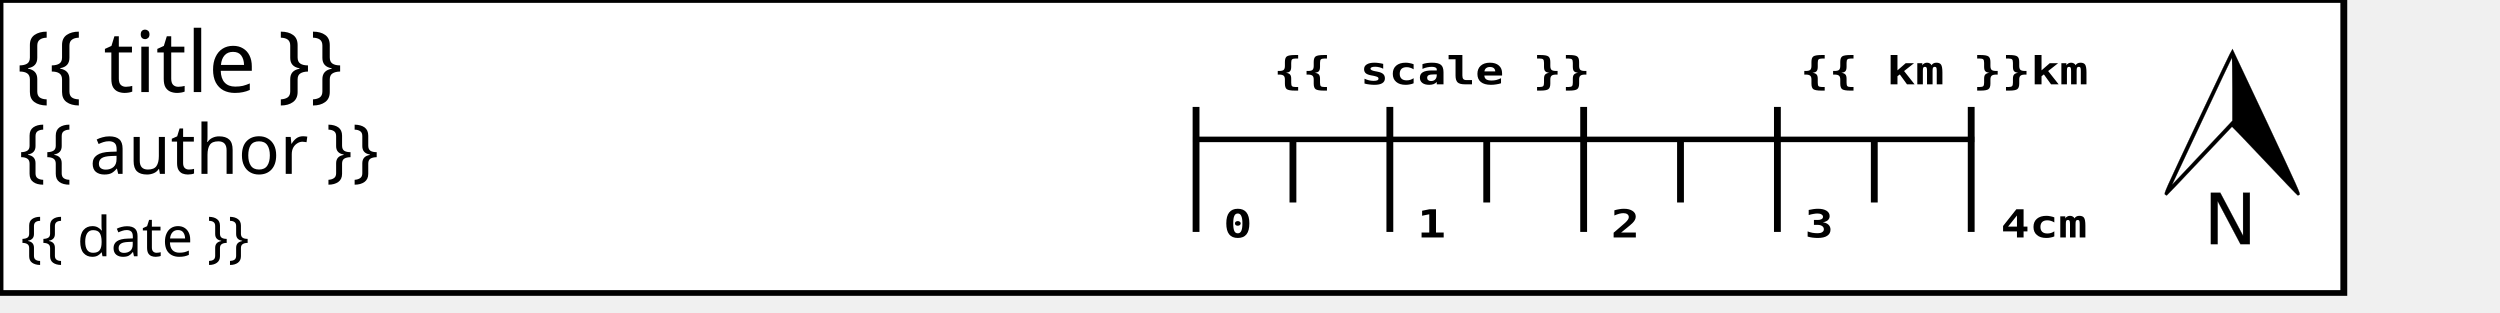
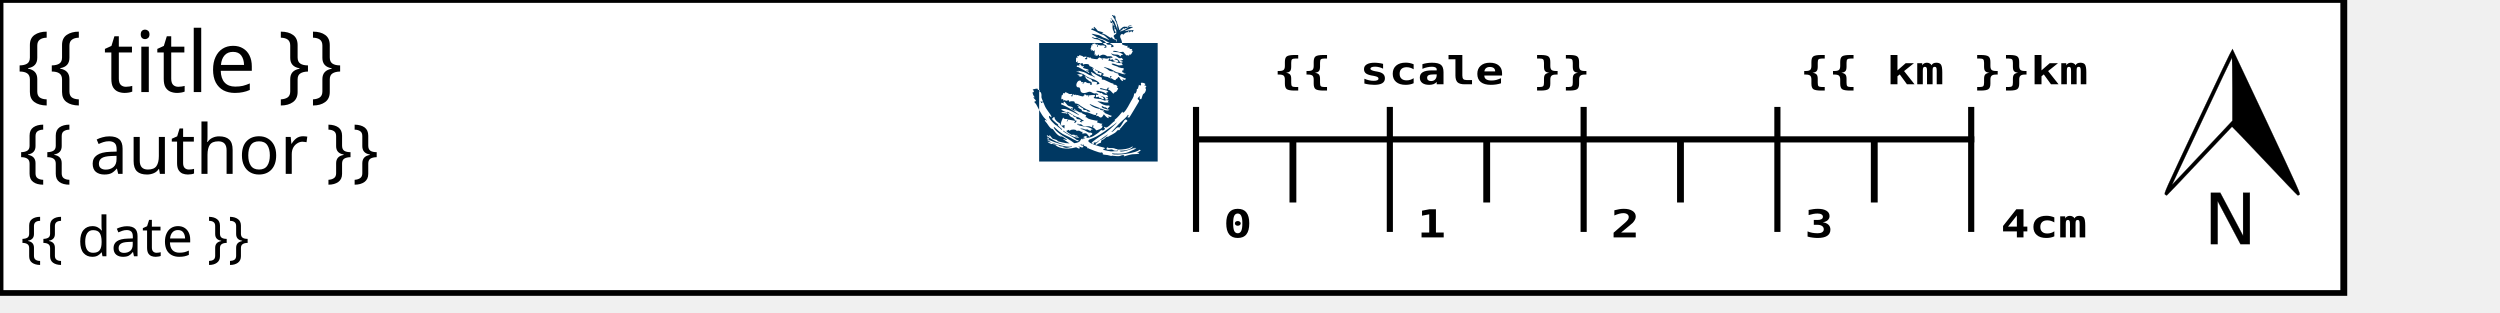
<svg xmlns="http://www.w3.org/2000/svg" height="1.5cm" width="12cm" version="1.1" y="0" x="0">
-   <g transform="matrix(1.2402 0 0 1 -.063273 17.717)">
-     <g style="mix-blend-mode:normal" stroke-width="1" mix-blend-mode="normal" transform="matrix(1.0042 0 0 1.0345 .50188 12.67)" text-anchor="none" stroke="#000" stroke-miterlimit="10" font-size="none" font-weight="none" fill="#fff">
-       <rect height="51.378" width="341.42" stroke="#000" stroke-miterlimit="10" y="-29.373" x="-.449" stroke-width="1" fill="#fff" />
-     </g>
-     <line style="mix-blend-mode:normal" x1="175.01" font-size="12" y1="1.68" stroke="#000" stroke-miterlimit="10" x2="175.01" y2="24.357" />
-     <text style="mix-blend-mode:normal" font-family="monospace" font-size="7px" y="25.357" x="179.012" font-weight="bold" fill="#000000">0</text>
-     <line style="mix-blend-mode:normal" x1="203.36" font-size="12" y1="1.68" stroke="#000" stroke-miterlimit="10" x2="203.36" y2="24.357" />
-     <text style="mix-blend-mode:normal" font-family="monospace" font-size="7px" y="25.357" x="207.359" font-weight="bold" fill="#000000">1</text>
-     <line style="mix-blend-mode:normal" x1="231.71" font-size="12" y1="1.68" stroke="#000" stroke-miterlimit="10" x2="231.71" y2="24.357" />
-     <text style="mix-blend-mode:normal" font-family="monospace" font-size="7px" y="25.357" x="235.705" font-weight="bold" fill="#000000">2</text>
-     <line style="mix-blend-mode:normal" x1="260.05" font-size="12" y1="1.68" stroke="#000" stroke-miterlimit="10" x2="260.05" y2="24.357" />
-     <text style="mix-blend-mode:normal" font-family="monospace" font-size="7px" y="25.357" x="264.052" font-weight="bold" fill="#000000">3</text>
-     <line style="mix-blend-mode:normal" x1="288.4" font-size="12" y1="1.68" stroke="#000" stroke-miterlimit="10" x2="288.4" y2="24.357" />
-     <text style="mix-blend-mode:normal;text-anchor:end" font-family="monospace" font-size="7px" y="25.357" x="305.363" font-weight="bold" fill="#000000">4cm</text>
-     <line stroke-width="1" style="mix-blend-mode:normal" x1="288.85" font-size="12" y1="7.57" stroke="#000" stroke-miterlimit="10" x2="174.56" y2="7.57" />
-     <text style="mix-blend-mode:normal;text-anchor:end" font-family="monospace" font-size="7px" y="-2.421" x="305.525" font-weight="bold" fill="#000000">{{ km }}km</text>
-     <g style="mix-blend-mode:normal" mix-blend-mode="normal" transform="translate(175.01 7.6797)" stroke="#000" stroke-miterlimit="10" font-size="12">
-       <line x1="14.173" x2="14.173" y2="11.339" />
-       <line x1="42.52" x2="42.52" y2="11.339" />
-       <line x1="70.866" x2="70.866" y2="11.339" />
-       <line x1="99.213" x2="99.213" y2="11.339" />
-     </g>
-     <text style="word-spacing:0px;letter-spacing:0px" xml:space="preserve" transform="scale(.89796 1.1136)" font-size="35.918px" y="-80.55" x="105.161" font-family="sans-serif" line-height="125%" fill="#000000">
-       <tspan x="105.161" y="-80.55" />
-     </text>
-     <g transform="matrix(.06937 0 0 .086031 297.55 -17.011)" stroke="#000">
-       <g transform="matrix(.4431 0 0 .4431 253.34 54.222)" stroke="#000">
-         <path d="m373.75 91.496c-0.95-1.132-74.87 153.23-164.19 343.02-160.8 341.68-162.27 345.16-156.49 350.27 3.203 2.83 6.954 4.79 8.319 4.34 1.365-0.46 71.171-73.88 155.14-163.1 83.97-89.22 153.66-162.83 154.87-163.56 1.2-0.72 71.42 72.34 156.04 162.29s155.21 163.82 156.95 164.19 5.57-1.19 8.5-3.44c5.04-3.86-3.75-23.46-156.04-348-88.77-189.18-162.15-344.88-163.1-346.01zm-2.72 42.694c1.4-1.53 2.45 63.91 2.45 148.36v151.07l-142.3 151.34c-124.61 132.46-143.8 152.86-145.1 153.51 0.143-0.35 1.009-1.57 1.361-2.26 0.81-1.59 64.409-137.07 141.3-301.05 76.89-163.99 140.93-299.45 142.29-300.97zm-99.77 642v244.81h32.11v-204.82l108.55 204.82h44.6v-244.81h-32.11v204.8l-108.56-204.8h-44.59z" stroke="#000" />
+   <g font-size="none" stroke-width="1" mix-blend-mode="normal" transform="matrix(1.2454 0 0 1.0345 .55916 30.387)" text-anchor="none" stroke="#000" style="mix-blend-mode:normal" stroke-miterlimit="10" font-weight="none" fill="#fff">
+     <rect height="51.378" width="341.42" stroke="#000" stroke-miterlimit="10" y="-29.373" x="-.449" stroke-width="1" fill="#fff" />
+   </g>
+   <g transform="matrix(1.654 0 0 1.654 185.21 -1711.3)">
+     <rect height="13" width="13" y="1039.4" x="2" fill="#fff" />
+     <g fill="#003862" transform="matrix(.21667 0 0 .21667 -56.963 809.08)">
+       <g transform="matrix(1.448 0 0 -1.448 306.28 1063.2)">
+         <path d="m0 0c0.048-0.173 0.35-0.361 0.801-0.334 0.443 0.026 1.034-0.006 0.832-0.536-0.201-0.533 0.405-0.376 0.844-0.067 0.204 0.145-0.482 0.664-1.396 1.211h-1.271c0.108-0.13 0.176-0.231 0.19-0.274" fill="#003862" />
+       </g>
+       <g transform="matrix(1.448 0 0 -1.448 292.57 1079.2)">
+         <path d="m0 0c-0.287 0.333-0.899 0.097-0.749 0.313 0.151 0.218 1.721 0 1.721 0 0.134-0.177 0.211-0.52-0.405-0.7-0.618-0.182-1.051 0.317-0.948 0.387 0.107 0.068 0.671-0.336 0.381 0m12.611-5.832c-0.494-0.146-0.026 0.371-0.5-0.334-0.472-0.703-0.606 0.711-2.105 1.226 0 0-0.234 0.108 0.177 0.371 0.411 0.266 0.292 0.24-0.196 0.257-0.485 0.017 0.104-0.824-1.007-0.57-1.101 0.255-1.925 0.726-1.76 0.26 0.163-0.466 0.127-0.062 1.349-0.453 1.219-0.388 0.85-0.031 1.285-0.489 0.432-0.455 0.272-0.165-0.289-0.377-0.565-0.214 0.186-0.447-0.112-0.522-0.296-0.073-0.442 0.765-3.191 1.076 0 0-1.058-0.01 0.186-0.429 1.246-0.418 0.691-0.438 0.965-0.429 0.281 0.011 0.3 0.239 0.48-0.005 0.181-0.245 0.225-0.44 1.129-0.57 0.905-0.132 0.562 0.156 0.732-0.031 0.173-0.186-0.372-0.079-0.003-0.293 0.367-0.212 0.298 0.128 0.169-0.292-0.135-0.419-0.536-0.17-0.713-0.296 0 0-0.106-0.15 0.382-0.145 0.485 0.011 0.395 0.06 0.311-0.164-0.086-0.223-0.122-0.18 0.106-0.143 0.227 0.041-0.283-0.372-0.784-0.312-0.494 0.062 0.256 0.573-0.952 1.077-1.212 0.503-0.92 0.292-0.871 0.198s0.973-0.309 0.928-0.628c-0.05-0.32 0.177-0.074 0.255-0.306 0.075-0.233-0.277-0.147-0.535-0.147-0.261 0.004-0.218-0.016-0.41 0.297-0.189 0.314-0.457-0.09-0.796 0.243-0.337 0.336 0.126 0.436-0.464 0.261-0.593-0.174-0.724-0.268-0.616 0.472 0.109 0.74-0.012 0.181 0.358 0.213 0.367 0.034 0.803 0.059 0.127 0.415-0.677 0.356-0.8-0.169-1.494 0.211-0.69 0.377-1.211 0.631-1.762 0.36s-2.528-0.896-2.705 0.679c-0.177 1.574-0.826 0.554-1.268 1.258-0.443 0.706 0.338 2.205 1.13 2.076 0.795-0.131 0.039-0.674 0.924-0.536 0.887 0.136-0.021 0.001 0.054-0.544 0.079-0.544 0.098 0.253 0.696 0.554 0.598 0.303 0.239-0.529 2.012-0.383 0 0-0.434-0.598 0.152-0.573 0.595 0.02 0.257 0.294 0.229 0.762-0.023 0.469-0.587 0.234-1.033 0.732-0.443 0.496-0.844 0.397-1.129 1.198 0 0-0.104 0.089-0.235 0.244-0.13 0.154 0.194 0.024 0.396-0.034 0.202-0.057 0.575-0.583 0.988-0.618 0.413-0.036 1.382-0.715 1.234-0.944-0.144-0.228-0.086-0.163 0.21-0.167 0.298-0.005 1.535-0.188 1.546-0.411 0.015-0.223-0.449-0.722-0.106-0.647 0.345 0.076 1.072 0.145 0.84 0.505-0.228 0.361-1.289 1.109-2.217 1.361-0.925 0.259-2.32 0.888-2.874 1.404-0.55 0.515-1.119 0.482-1.776 0.845-0.656 0.363-1.939 0.551-0.755 0.453 1.187-0.098 0.507 0.048 0.267 0.162-0.237 0.116 0.81-0.053 1.848-0.37 1.038-0.319 1.715-1.049 2.363-1.172 0.652-0.12 1.24-0.599 1.535-0.693 0.3-0.095 0.114 0.089-0.173 0.297s-0.667 0.379-0.757 0.638c-0.095 0.26-0.373 0.252-0.444 0.285-0.066 0.033-0.021 0.021 0.022 0.054 0 0 0.084 0.155 0.482-0.017 0.404-0.172-0.389 0.266-0.467 0.546-0.078 0.281 0.454-0.065 0.839-0.33 0.386-0.265 2.519-1.493 2.812-1.511 0.296-0.018 0.258-0.403 0.125-0.498-0.132-0.095 0.167-0.355 0.59-0.287 0.427 0.064 2.588-1.26 3.237-1.317 0.649-0.063-0.068-0.488 0.673-0.45 0.736 0.035 1.234-0.711 0.937-0.919-0.293-0.212-0.06-0.239 0.228-0.188 0.292 0.052-0.313-1.301-0.809-1.446m-1.447-8.442c-0.064-0.505-0.695-0.156-0.991-0.105-0.297 0.051-0.403 0.116-0.082-0.083 0.322-0.2-0.064-0.526-0.064-0.526-1.071 0.583-1.485 1.576-1.589 1.303-0.102-0.273-0.72-1.598-1.565-0.804-0.853 0.796-0.859-0.195-0.993 0.367-0.132 0.564 0.284 0.473 0.385 0.601 0.106 0.13-0.059 0.297-0.293 0.305-0.228 0.008-0.13-0.578-0.322-0.643-0.197-0.069-0.986 0.147-2.183 0.676-1.2 0.533-1.077 0.109-1.73 0.43-0.658 0.319-0.666 0.081-0.822 0.298-0.154 0.213-0.025 0.493-0.524 0.673-0.499 0.184-1.359 0.876-0.821 0.679 0.538-0.188 0.323 0.083-0.044 0.332-0.37 0.25-0.659 0.357-0.217 0.317 0.44-0.038 0.615-0.188 1.212-0.689 0.594-0.499 0.698-0.164 0.772-0.572 0.075-0.411 0.115-0.37 0.59-0.376 0.468-0.009 0.648-0.087 0.828-0.367 0.182-0.281 0.49-0.171 0.49-0.171 1.16-0.317 0.209 0.358 0.209 0.358-1.175 0.334-3.089 1.662-3.089 1.662-1.029 1.072-2.095 0.548-1.992 1.085 0.102 0.539-0.985 0.559-1.578 0.409-0.592-0.152-0.33-0.228-0.425 0.227-0.098 0.45-0.6-0.012-1.053-0.022-0.453-0.008 0.218 0.18-0.409 0.236-0.628 0.057-0.733-0.392-0.575 0.149 0.163 0.539-0.223 0.248-0.223 0.248-0.517-0.38-0.502 0.24-0.29 1.187 0.218 0.946 0.395-0.293 0.421 0.17 0.023 0.464-0.037 0.868 0.348 0.69 0.384-0.177 0.303 0.071 0.427 0.281 0.121 0.212 1.105-0.355 1.357-0.51 0.253-0.153 0.828-0.022 0.828-0.022 0.594-0.158-0.031-0.626-0.031-0.626-0.397-0.006-0.037-0.157-0.037-0.157 0.276-0.152 0.491 0.011 0.491 0.011-0.025 0.271-0.098 0.835 0.389 0.56 0.489-0.275 0.588-0.147 0.588-0.147 0.281 0.491 0.303-0.263 0.408-0.114 0.104 0.147 0.301 0.086 0.301 0.086 2.22-0.718 2.08-0.463 2.08-0.463-0.062 0.214 0.014 0.21 0.278 0.274 0.266 0.069-0.191 0.364 0.147 0.411 0.339 0.048 0.447-0.243 0.683-0.352 0.242-0.107 0.236 0.122 0.483 0.043 0.246-0.079-0.032-0.519 0.102-0.638 0.132-0.12 0.139 0.681 0.144 0.617 0.007-0.061 0.234-0.011 0.234-0.011 1.081 0.196 1.94 0.092 1.94 0.092s0.238-0.344-0.261-0.733c-0.504-0.389 0.518-0.471 1.334-0.57 0.82-0.1 0.576 0.122 1.763-0.402 1.189-0.52 0.504 0.028 1.642-0.073 1.134-0.098-0.224-0.283 0.013-0.281 0.236 0.003 0.045-0.313 0.31-0.36 0.268-0.054-0.623-0.458-2.358 0.09l-1.035 0.119c-1.029 0.116-0.112-0.177 0.414-0.514 0.519-0.335 1.698-1.018 2.751-0.935 1.055 0.081 0.47-0.571 0.133-0.797-0.343-0.222 0.046-0.704-0.397-0.215-0.443 0.492-0.32 0.085-0.535 0.346-0.217 0.26-0.136 0-0.298 0.023-0.078 0.01-0.117-0.026-0.133-0.052-0.01-0.022-0.013-0.019 0 0 0.003 0.007 0.004 0.007 0.008 0.021 0.027 0.121-0.077 0.193-0.077 0.193-0.822 0.093-0.564 0.617-0.865 0.146-0.298-0.471 1.874-1.056 2.303-1.066 0.428-0.011 0.36-0.114 0.36-0.114-0.799-0.67-2.869 0.495-3.684 0.768-0.814 0.276-2.393 0.897-2.782 1.142-0.389 0.246-0.408 0.003-0.408 0.003 1.578-1.346 2.774-1.342 3.015-1.494 0.243-0.147 0.937 0.227 0.68-0.103-0.261-0.33 0.188-0.338 0.188-0.338 0.91 0.208-0.14-0.159 0.418-0.13 0.557 0.03 0.82-0.047 0.664-0.169-0.158-0.125-0.417-0.323-0.131-0.336 0.285-0.016 0.513 0.09 0.315-0.186-0.2-0.281 1.046-0.567 1.709-0.943 0.66-0.376 0.808 0.086 0.751-0.419m-12.108 17.428c0.035 0.531 0.636 0.276 0.636 0.276 0.824-0.234 0.245 0.026 0.245 0.026-0.113 0.091-0.108 0.49 0.182 0.492 0.294 0.003 0.714-0.798 0.714-0.798 0.106-0.147 0.174 0.02 0.174 0.02 0.461 0.379 0.563-0.128 0.515-0.108-0.045 0.023-0.404-0.14-0.273-0.378 0.135-0.239 0.851-0.314 1.61-0.588 0.75-0.274 0.144-0.467-0.038-0.44-0.177 0.025-1.155 0.194-0.057-0.224 1.097-0.418 0.472-0.565 0.472-0.565-0.394 0.353-2.942 1.562-3.495 1.941-0.55 0.381-0.724-0.185-0.685 0.346m15.82 8.156c0.021-0.2 0.03-0.383 0.03-0.529 0.79-0.308 1.558-0.564 1.763-0.483 0.444 0.174 0.206-0.052 0.187-0.071-0.017-0.018-0.505-0.486 0.171-0.528 0.675-0.042 0.576-0.083 0.634-0.141 0.057-0.059-0.904-0.342 0.482-0.358 0 0 0.431 0.049 0.24-0.199-0.192-0.247-0.267-0.353 0.049-0.385 0.312-0.033 0.271-0.025 0.115-0.319-0.152-0.294-0.436-1.046-0.848-1.072 0 0-0.116-0.099-0.081 0.155 0.032 0.254-0.081 0.034-0.153-0.173-0.08-0.211-0.319-0.503-0.424-0.218-0.105 0.283-0.331 0.001-0.389-0.06-0.057-0.059-0.479 0.197-0.978 0.842-0.497 0.647-0.406 0.468-0.705 0.438-0.296-0.028-0.884-0.193-1.63 0.134-0.742 0.327-2.061 0.308-1.566 0.011 0.491-0.297 1.967-0.141 2.379-0.438 0.419-0.297 1.259-0.47 0.879-0.761-0.376-0.292-0.513 0.164-0.557-0.1-0.042-0.265 0.101-0.526-0.255-0.359-0.358 0.166-0.286 0.633-1.539 0.58-1.248-0.053-2.398 1.015-1.403 0.091 0.993-0.923 0.794-0.075 1.822-0.87 1.031-0.794 1.17-0.459 1.569-0.389 0.394 0.07-0.147-0.345 0.402-0.323 0.547 0.022-0.235-0.829-0.695-0.459-0.458 0.37 0.057-0.44 0.656-0.516 0.604-0.077-1.004-0.912-1.09 0.225 0 0-0.983 1.132-1.513 0.736-0.535-0.397 0.057 0.054 1.116-0.698 0 0 0.04-0.167-0.146-0.161-0.189 0.005 0.719-0.342-0.326-0.221s0.094-0.242 0.84-0.393c0.752-0.151 0.621 0.268 1.011-0.309 0.39-0.576 0.005-0.402-0.41-0.432s-0.403-0.313-1.886 0.284c-1.488 0.597-1.884 0.112-0.687-0.311 1.204-0.425 1.747-0.546 1.802-0.796 0 0 0.061 0.136 0.548-0.077 0.492-0.215 1.326 0.022 1.148-0.373-0.177-0.393 0.11-0.503-0.295-0.628 0 0-0.134-0.004-0.115 0.129 0.021 0.133-0.167-0.003-0.089-0.327 0.077-0.327 0.006-0.096-0.078-0.186-0.085-0.09 0.742-0.449 1.174-0.589 0.433-0.142-0.005-0.187-0.4 0-0.396 0.188-0.407-0.09 0.251-0.259 0.657-0.167-0.792-0.058-1.486 0.287-0.696 0.343-1.154 0.088-2.312 0.842-1.15 0.755-3.145 1.35-3.505 1.322-0.358-0.029 0.426-0.306 0.915-0.556 0.486-0.253 0.256-0.173 0.402-0.33 0.146-0.156 0.868-0.594 1.385-0.586 0.522 0.008 0.618 0.001 0.844-0.146 0.225-0.151-0.097-0.395 0.479-0.326 0.581 0.074-0.027-0.23 0.559-0.24 0.583-0.009 0.459 0.157 0.248-0.426 0 0-0.082-0.044 0.142 0 0.223 0.044 0.256 0.102 0.199-0.115-0.061-0.22 0.142-0.353 0.323-0.386 0.185-0.034-0.052 0.065 0.344-0.106 0.397-0.171 0.966-0.535 1.771-0.76 0 0 0.168-0.015-0.052-0.203-0.218-0.189-0.234-0.241-0.129-0.275 0.104-0.035-0.067-0.082-0.534 0.076l-0.469 0.158s-0.153-0.12 0.133-0.204c0.292-0.082-0.049-0.439-0.091-0.447-0.036-0.006-0.714 0.373-0.824 0.757-0.111 0.385-0.617 0.844-0.727 0.622-0.108-0.223-0.397-0.665-0.547-0.586-0.15 0.08-0.354-0.3-0.316-0.401 0.037-0.103-0.371-0.122-0.824 0.155-0.453 0.281-0.536 0.496-0.969 0.418-0.432-0.079 0.174 0.508 0.301 0.496 0.128-0.014 0.287 0.144-0.216 0.256-0.504 0.113-0.037-0.139-0.362-0.555-0.322-0.413 0.032 0.191-1.094 0.34-1.129 0.149-1.543 0.46-1.39 0.687 0.155 0.231 1.302 0.011-0.629 0.914-1.926 0.902-1.975 1.101-2.047 0.837-0.076-0.262 0.969-0.221 1.037-0.713 0.065-0.495-0.408-0.418 0.218-0.338 0.628 0.08 1.08-0.106 1.092-0.272 0.018-0.168-0.359-1.044-0.522-0.61-0.164 0.434-0.611 0.247-0.835 0.4-0.226 0.151-0.256 0.101-0.229 0.276 0.022 0.174-0.215-0.224-0.289-0.143-0.074 0.082-0.013 0.375-0.645 0.653 0 0 0.152 0.133-0.006 0.237-0.161 0.109 0.051-0.268-0.102-0.03-0.155 0.237-0.395 0.098-0.343 0.43 0.051 0.328-0.082 0.353-0.311 0.509-0.22 0.154 0.269 0.117 0.315 0.052 0.05-0.066 0.222-0.217 0.258-0.074 0.035 0.142-0.793 0.762-1.667 0.963 0 0 0.23 0.238-0.134 0.507s-1.49 0.204-1.675 0.085c-0.181-0.116-0.331-0.383-0.351 0.301 0 0-0.636 0.197-0.81-0.063-0.177-0.256-0.034 0.224-0.596 0.237-0.556 0.015-0.629-0.321-0.436 0.364 0.195 0.685-0.626-0.643-0.606 0.153 0.019 0.802-0.055 1.712 0.385 1.219 0 0 0.246-0.211 0.095 0.274-0.15 0.484 0.178 0.498 0.295 0.408 0.117-0.088 0.27-0.175 0.347 0.151 0.079 0.328 0.223 0.089 0.531 0.014 0.311-0.074 0.779-0.224 0.846-0.384 0.066-0.163 0.167-0.047 0.44-0.041 0.274 0.008 1.039 0.221 0.696-0.247-0.346-0.468-0.207-0.094-0.458-0.312-0.255-0.216 0.085-0.36 0.524-0.319 0.442 0.041 0.104 0.537 0.161 0.636 0.057 0.102 0.314 0.16 0.856-0.064 0.537-0.222 0.201-0.041 0.218 0.169 0.015 0.208 0.278-0.307 0.319-0.391 0.044-0.083 2.075-0.445 2.324-0.279 0.245 0.164-0.263 0.142 0.353 0.342 0 0 0.021 0.447 0.601 0.082 0.581-0.367 0.564-0.242 0.75-0.087 0.18 0.153-0.106-0.585-0.213-0.599-0.112-0.012 0.202-0.183 0.303 0.207 0.106 0.388 0.071 0.341 0.45 0.339 0.38-0.004 0.88-0.341 1.551 0.01 0.669 0.35 0.255-0.447 0.025-0.556-0.232-0.109-0.071-0.401 0.508-0.351 0.581 0.047 0.409-0.497 1.455-0.252 1.049 0.243 0.194 0.177 0.027 0.235-0.166 0.057-0.511 0.21-0.482 0.47 0.024 0.261-1.086-0.446-0.987 0.078 0.095 0.525 0.043 0.706 0.506 0.509 0.46-0.192 0.526 0.552-0.512 0.559-1.036 0.004-0.96-0.102-1.176 0.099-0.222 0.197-1.062 0.693-1.82 0.324-0.761-0.37-0.944-0.658-0.88-0.047 0.065 0.614-0.552-0.214-0.609-0.279-0.063-0.064 0.109 0.426-0.214 0.151-0.324-0.275-0.419-0.326-0.305 0.229 0.111 0.554-0.21-0.002-0.314-0.114-0.103-0.108-0.113-0.021-0.061 1.232 0.053 1.254-0.251-0.152-0.549 0.281-0.299 0.431-0.005 0.238-0.354 0.175-0.36-0.066-0.519-0.024-0.232 0.31 0.287 0.335-0.601-0.334-0.27 0.342 0.337 0.673 0.168 1.584 0.529 1.082 0.361-0.505-0.333 0.843 0.507 0.579 0.84-0.265-0.496 0.482 0.6 0.08 0 0 0.014-0.385 0.415-0.358 0.406 0.026 0.845 0.171 0.141-0.518 0 0-0.034-0.393 0.213-0.238 0.248 0.158 0.093 0.597 0.318 0.617 0.225 0.016 0.704-0.306 1.084-0.161 0.374 0.147 1.357-0.115 1.391-0.26 0.032-0.15-0.822-0.576-0.452-0.548 0.367 0.027 0.916-0.136 0.743 0.527-0.171 0.664-0.04 0.063-0.87 0.733-0.152 0.123-0.291 0.254-0.426 0.385h-22.209v-16.413h0.006c0.553-0.017-0.2-0.62 0.26-0.662 0.459-0.043 0.632-0.958 0.539-1.584-0.089-0.627 0.432-1.317 0.458-1.52 0.028-0.202-0.127-0.738-0.511-0.232-0.389 0.509-0.155-0.323-0.044-0.5 0.112-0.177 0.235 0.029 0.489 0.201 0.256 0.174 0.345-0.14 0.778-1.258 0.432-1.117 2.226-3.252 2.229-3.48 0.003-0.23 0.216-0.339 0.092-0.469-0.126-0.131-0.314 0.221-0.621 0.38-0.303 0.158-0.215-0.091-0.215-0.091-0.275-0.8 2.157-3.094 2.491-3.159 0.326-0.061 0.336-0.386 1.026-0.784 0.693-0.392 0.571-0.818 0.955-0.731 0.385 0.084-0.284 0.451-0.731 0.879-0.442 0.423-0.588 0.605-0.701 0.771-0.114 0.163 0.486 0.221 0.173 0.238-0.311 0.024-1.007 0.677-1.717 1.349-0.711 0.671-0.416 0.6-0.243 0.775 0.171 0.174 0.645 0.802 0.683 0.179 0.038-0.62 0.906-1.474 1.598-1.828 0.69-0.356 0.103-0.492 0.895-1.13 0.339-0.273 0.665-0.556 0.949-0.827-0.008 0.263 0.014 0.522 0.024 0.67 0.04 0.455 0.223 0.662-0.448 0.429-0.674-0.228-0.705 0-0.705 0-0.271 0.721 0.045 1.281 0.354 2.057 0.306 0.777 0.45 0.703 0.503 0.507 0.05-0.2 0.339-0.369 0.897-0.334 0.559 0.037 0.737-0.165 0.307-0.611-0.431-0.446 0.207-0.121 0.207-0.121 0.209 0.812 0.128 0.478 1.552 0.291 1.421-0.191 0.962-0.442 0.754-0.782-0.216-0.341 0.47-0.013 0.47-0.013 0.718 0.847 0.035 0.742-0.12 0.699-0.151-0.042-0.142 0.057-0.238 0.364-0.094 0.304-0.771 0.761-1.076 0.835-0.302 0.076-0.779 0.601-0.889 0.895-0.11 0.296-0.573 0.675-0.753 0.386-0.175-0.292-0.197-0.146-0.197-0.146-0.269 0.424-0.316 0.112-1.158 0.293-0.848 0.177-0.412 0.331-0.412 0.331 2.512 0.048 3.321-0.835 3.321-0.835 1.17-0.344 0.29-0.435 0.893-0.694 0.603-0.263 1.027-0.315 0.946-0.642-0.081-0.331 0.547-0.304 0.547-0.304 2.422-0.483-0.281-0.545 0.963-1 1.243-0.451-0.396 0.291 0.457 0.295 0.853 0.011 0.691 0.14-0.016 0.531-0.704 0.395-0.921 0.808-1.665 0.91-0.737 0.104-1.874 0.992-2.875 1.606-1.001 0.619-0.253-0.27-1.753 0.417-1.499 0.684-1.044 0.769-0.027 0.799 1.007 0.029 3.024-0.928 4.446-1.744 1.417-0.812 0.868-0.295-0.137 0.419-1.002 0.716-2.4 1.615-3.726 2.256-1.326 0.64-1.232 0.559-1.456 0.621-0.229 0.061-0.101 0.156-0.101 0.156-0.043 0.718 0.228 0.406 0.675 0.298 0.451-0.112 0.401-0.006 0.252 0.112-0.153 0.117-0.203 0.267 0.025 0.416 0.227 0.151 0.87-0.82 1.197-1.174 0.335-0.352 0.818-0.396 1.463-0.6 0.651-0.202 0.739-0.449 0.386-0.322-0.352 0.132 0.214-0.357 0.094-0.419-0.124-0.062-0.138 0.214-0.68 0.327-0.546 0.112 1.15-1.039 1.379-1.108 0.234-0.07-0.234 0.176-0.276 0.333-0.04 0.155 0.292-0.206 0.682-0.339 0.397-0.13-0.192 0.25-0.531 0.451-0.346 0.202-0.207 0.685 0.194 0.153 0.399-0.529 1.879-1.13 1.879-1.13s0.202 0.382 0.238 0.128c0.036-0.258 0.915-0.681 1.471-0.898 0.552-0.218 0.131-0.534 0.131-0.534-0.42-0.376 0.353-0.34 0.353-0.34 0.428-0.738 2.538-0.923 3.034-1.088 0.501-0.171 1.129 0.124 0.684-0.327-0.442-0.445 0.256-0.382 0.899-0.673 0.637-0.288 1.154 0.095 0.675-0.369-0.482-0.469 0.12-0.407 0.12-0.407 0.474-1.134-2.096-1.667-2.096-1.667s-0.627 0.801-1.114 0.997c-0.49 0.193 0.06 0.112 0.132 0.482 0.075 0.369-0.388 0.62-0.306 0.35 0.077-0.265-0.185-0.85-0.515-0.667-0.335 0.179-0.631 0.355-1.522 0.234-0.889-0.118-1.456 0.234-1.677 0.507-0.224 0.276-0.521 0.236-0.779 0.232-0.25-0.005-0.522-0.318-0.509 0.111 0.016 0.428-0.261-0.029-0.261-0.029-0.558-0.407 2.211-0.916 3.194-1.018 0.983-0.103 2.318-0.892 2.027-0.963-0.292-0.068-0.667 0.28-0.591-0.18 0.075-0.457 0.084-0.205-0.438-0.12-0.522 0.083-0.375 0.505-1.107 0.382-0.735-0.123-0.674 0.251-1.391 0.3-0.715 0.053-1.013-0.031-0.341-0.215 0.671-0.186 0.506-0.001 1.831-0.792 1.322-0.79 0.939-0.181 1.617-0.457 0.681-0.277 0.239-0.696 0.044-0.783-0.191-0.088-0.265 0.18-0.389-0.311-0.123-0.491-0.517-0.16-0.904 0.407-0.389 0.563-0.761 0.588-1.437 0.437-0.678-0.149-0.482 0.242-0.482 0.242 0.508 0.593-0.097 0.101-0.532 0.463-0.438 0.36-0.946 0.289-1.024 0.281-0.077-0.006-0.342-0.223-0.571 0.122-0.228 0.352-1.574 0.355-2.012 0.029-0.44-0.326-0.436-0.272-0.439-0.128-0.007 0.147 0.311 0.538-0.753-0.015-0.084-0.044-0.148-0.053-0.218-0.074 0.013-0.029 0.046-0.068 0.052-0.094 0.094-0.368 1.369-1.038 1.675-1.245 0.307-0.21 0.525 0.028 0.525 0.028 1.135-0.112 1.89-0.503 1.866-0.639-0.02-0.136-1.075 0.401-1.222 0.28-0.145-0.122 0.669-0.375 1.219-0.469 0.551-0.101 0.235-0.203 0.235-0.203-1.953-0.415-5.752 2.871-5.583 2.378 0.167-0.494 4.099-2.414 4.414-2.866 0.313-0.454 1.515-0.48 1.056-0.765-0.455-0.287-2.703 1.314-4.782 2.158-2.073 0.844-3.696 3.065-3.826 2.782-0.137-0.289 0.537-1.718 4.368-3.833 1.334-0.738 2.209-1.351 2.809-1.834 0.98 0.12 1.772 0.384 2.004 0.832 0.564 1.085 0.849 0.805 0.89 0.587 0.043-0.221 0.149-0.114 0.322 0.214 0.168 0.322 0.214 0.007 0.214 0.007s0.025-0.056 0.324 0.119c0.295 0.178-0.467 0.058-0.535 0.308-0.07 0.248 0.779 0.584 1.059 0.344 0.28-0.239-0.355-0.382 0.029-0.504 0.382-0.115 1.759 0.2 2.45 0.66 0.687 0.458 1.764 1.098 2.211 1.642 0.445 0.553 0.772 0.414 0.694 0.38-0.081-0.037-0.427-0.171 0.297-0.093 0.728 0.074 0.772 0.609 0.728 0.794-0.044 0.188 0.038-0.227-0.22 0-0.255 0.226 0.171 0.574 0.236 0.411 0.059-0.165-0.019-0.146 0.433-0.193 0.453-0.049 1.466 0.933 2.13 1.593 0.661 0.665 0.976 0.559 0.878 0.804-0.095 0.241-0.016 0.308-0.016 0.308 1.009 0.726 2.004 2.038 2.511 2.641 0.51 0.598-0.053-0.674 0.743 0 0.798 0.676 2.065 3.19 2.382 3.761 0.317 0.563 1.04 1.61 1.068 2.274 0.021 0.664 0.239 0.55 0.431 0.489 0.184-0.063 0.598 0.943 0.563 1.119-0.03 0.175-0.075 0.475 0.253 0.526 0.326 0.052 0.058 0.084 0.366 0.865 0.305 0.783-0.177 0.57 0.473 0.339 0.653-0.231 0.319 0.763 0.319 0.763 0.259 0.449 1.651-0.115 1.589-0.324-0.055-0.208-0.607-0.511-0.222-0.487 0.379 0.027 0.675-0.358 0.588-0.328-0.091 0.031-0.527-0.531-0.234-0.8s-0.212-1.507-0.69-1.719c-0.479-0.213-0.604-1.426-0.836-1.827-0.225-0.398-0.455 0.083-0.639 0.198-0.18 0.113 0.29 0.563 0.151 0.674-0.139 0.112-1.11-0.694-0.724-1.035 0.38-0.343 0.722-0.242 0.013-1.363-0.711-1.122-2.286-3.922-2.608-4.337-0.321-0.414-0.706-1.092-0.607-0.803 0.096 0.281 0.017 0.195-0.347 0.206-0.368 0.011 0.185 0.336 0.272 0.569 0.087 0.229-0.304 0.484-0.338 0.174-0.032-0.309-1.776-1.926-2.511-2.547-0.736-0.62-2.475-2.689-2.798-2.957-0.329-0.27-0.387-0.274-0.242-0.361 0.142-0.084 1.051 0.703 1.451 1.147 0.4 0.446 0.75 0.59 1.117 0.429 0.371-0.156 0.937 1.133 1.651 2.199 0.711 1.064 0.973 0.458 1.189 0.243 0.216-0.219-0.129-0.436-0.375-0.557-0.245-0.118-1.794-2.116-1.957-2.214-0.164-0.099-0.203 0.112-0.28 0.038-0.075-0.07 0.236-0.13 0.187-0.283-0.056-0.156-0.655-0.623-0.562-0.399 0.095 0.224-0.238 0.254-0.749-0.42-0.509-0.68-2.428-1.454-2.891-1.813-0.461-0.358-0.074 0.323-0.585-0.062-0.51-0.383-0.964-0.963-1.402-1.038-0.441-0.072-0.529-0.527-0.514-0.691 0.016-0.167-0.005-0.363-0.363-0.422-0.361-0.053-1.18-0.634-1.282-0.691-0.106-0.049-0.434 0.299-0.267 0.401 0.163 0.103 1.234 0.956 1.301 1.098 0.065 0.145 0.168 0.244 0.615 0.323 0.446 0.084 1.894 1.299 2.282 1.714 0.396 0.415-0.351-0.115-0.734-0.361-0.385-0.246-2.847-2.073-3.185-2.269-0.341-0.194-0.077 0.101-0.711-0.026-0.637-0.122 0.138-0.429-0.246-0.522-0.382-0.093-0.633 0.329-0.69 0.436-0.056 0.112 2.889 2.325 4.05 2.948 1.163 0.621 4.051 3.314 4.314 3.587 0.263 0.278 0.62 0.811 0.2 0.423-0.411-0.388 0.094-0.078-4.179-3.094-4.274-3.014-5.448-2.367-5.55-3.242-0.1-0.871 4.373-2.094 4.851-2.182 0 0 0.312-0.09 0.521-0.127 0.206-0.039 0.134-0.004 0.327-0.192 0.193-0.191 0.21-0.217 0.006-0.228-0.205-0.006-0.546-0.024-0.52-0.274 0.026-0.255 3.026-0.76 3.135-0.658 0.106 0.102 1.562 0.012 1.963 0.102 0.406 0.093-0.06 0.27-0.237 0.16-0.18-0.111-1.08-0.01-1.176 0.096-0.092 0.106-0.261 0.183-0.577 0.306-0.309 0.12-0.868-0.15-1.557-0.076-0.686 0.073-0.268 0.582-0.221 0.75 0.046 0.163 0.351-0.047 0.351-0.047 0.012-0.006 0.021-0.014 0.03-0.019 0.401-0.212 0.901-0.045 1.533-0.102 0.649-0.054 1.197-0.318 1.197-0.318 0.924 0.038-0.289-0.366 2.056-0.183 2.343 0.18 3.172 0.69 3.469 0.913 0.29 0.222 0.436 0.029 0.436 0.029-1.806-1.922-5.571-1.046-4.491-1.576 1.088-0.526 5.556 1.444 5.454 1.301-0.107-0.145-1.037-0.278-0.39-0.282 0.645-0.011 0.645 0.315 0.551 0.063-0.099-0.254-0.827-0.524-2.703-1.36-1.869-0.84-5.252-0.5-5.488-0.45-0.238 0.05-0.218-0.092-0.218-0.092s-0.2-0.369 2.064-0.313c2.261 0.062 4.068 0.385 5.906 0.902 1.835 0.518 1.42 0.939 1.835 0.705 0.41-0.238-0.102-0.451-0.43-0.596-0.323-0.146-0.732-0.445-0.491-0.425 0.242 0.021 0.647 0.079 0.572-0.19-0.071-0.266-1.737-0.246-2.441-0.315-0.703-0.073-2.42-0.62-2.764-0.709-0.342-0.085 0.045 0.383 0.045 0.383-1.066 0.174-1.088-0.237-1.899-0.321-0.809-0.077-2.175 0.187-2.417 0.171-0.24-0.017 0.029-0.248-0.904 0.049-0.931 0.298-1.747 0.191-2.191 0.37-0.444 0.175 0.056 0.276-0.126 0.432-0.18 0.155-0.218 0.43-0.649 0.224-0.426-0.207-4.21 1.387-4.21 1.387-0.154 0.06-0.042 0.174-0.439 0.14-0.401-0.03-0.205 0.082-0.115 0.29 0.088 0.212-0.361 0.181-0.771 0.445-0.408 0.267-0.429-0.147-0.421 0.262 0.006 0.407-0.327 0.3-0.602 0.129-0.273-0.171-0.355 0.141-0.244 0.292 0.109 0.152-0.165 0.057-0.165 0.057-0.222-0.049-0.177-0.553 0.368-0.547 0.539 0.006 0.546-0.17 0.459-0.175-0.08-0.004-0.17-0.133-0.036-0.184 0.129-0.053-0.199-0.509-0.813-0.204-0.552 0.279-0.951 0.193-1.029 0.174 0.076-0.065 0.135-0.087 0.2-0.063 0.35 0.12 0.51-0.433 0.244-0.619-0.073-0.051-0.508 0.154-1.1 0.477-3.943-1.158-6.577 0.139-7.008 0.579-0.449 0.468-0.922 0.415-1.088 0.533-0.166 0.115-0.022 0.095-0.356 0.002-0.331-0.089-1.2 0.512-1.281 0.567-0.08 0.057-0.437 0.308-0.146 0.263 0.291-0.048 1.428-0.391 1.899-0.697 0.467-0.306 1.235-0.324 1.341-0.363 0.105-0.041 0.694-0.234 0.734-0.384 0.048-0.152 1.324-0.255 1.324-0.255 0.3-0.045 0.109-0.352 0.2-0.291 0.094 0.062 0.332-0.045 0.332-0.045 0.8-0.338 1.789 0.166 2.222 0.171 0.432 0.001 0.259 0.088 0.273 0.23 0.015 0.135-0.019 0.038-0.019 0.038-1.346-0.694-7.396 1.237-7.398 1.469 0 0.049 0.008 0.065 0.016 0.076-0.019-0.011-0.069-0.009-0.218 0.091-0.358 0.243-0.998 0.528-1.004 0.66-0.005 0.128 0.5-0.132 0.865-0.337 0.359-0.206-0.276 0.342-0.507 0.529-0.228 0.189-0.306 0.419-0.33 0.506-0.022 0.09 0.643-0.165 0.563-0.347-0.084-0.184 0.33-0.538 0.33-0.538 2.755-1.172 4.199-1.373 4.816-1.497 0.622-0.123 0.434 0.048 0.434 0.048-2.708 0.401-5.992 2.726-5.992 2.726-0.403 0.099-0.304 0.704 0.136 0.313 0.437-0.391 0.863-0.343 0.624-0.258-0.01 0.007-0.025 0.012-0.037 0.018-0.197 0.089-0.171 0.214-0.171 0.214 0.18 0.403 0.529-0.236 0.529-0.236 1.026-1.275 0.729-0.75 1.208-0.946 0.483-0.19 1.282-0.357 1.222-0.52-0.062-0.16-0.179 0.103-0.201-0.05-0.019-0.152 1.767-0.56 1.767-0.56 0.711-0.211 1.676-0.34 2.643-0.367-1.157 0.715-2.187 1.394-2.287 1.509-0.233 0.268 1.407-0.562 1.34-0.263-0.066 0.295-2.543 1.707-2.405 1.513 0.144-0.192 1.578-0.932-0.009-0.255-1.593 0.681-2.219 2.63-2.833 2.615-0.614-0.014-1.513 1.683-1.808 1.996-0.295 0.312-0.788 0.868-0.674 1.068 0.115 0.204 1.541-0.903 0.106 0.438-0.695 0.653-1.469 1.932-2.093 3.069v-18.027h41.438v41.438h-12.447z" fill="#003862" />
+       </g>
+       <g transform="matrix(1.448 0 0 -1.448 306.01 1062.8)">
+         <path d="m0 0c-0.334 0.401-1.045 1.07-1.682 1.138-0.843 0.094-1.219 0.776-1.573 0.71-0.349-0.065-0.539-0.32-1 0.005-0.467 0.321-1.037-0.129-0.481-0.131 0.557-0.003-0.001-0.289 1.329-0.41 1.086-0.1 1.613-0.72 2.223-1.312h1.184z" fill="#003862" />
+       </g>
+       <g transform="matrix(1.448 0 0 -1.448 314.12 1062.8)">
+         <path d="m0 0c-0.049 0.457-0.165 1.003-0.402 1.41-0.458 0.793-0.319 1.464 0.387 1.776 0 0 0.271 0.04 0.312-0.295 0.04-0.335 0.571 0.874 1.714 0.889 0 0 0.35 0.188 0.132 0.233-0.214 0.042 0.637 0.342 0.255-0.119-0.379-0.462 0.478-0.047 0.678 0.14 0.198 0.185 0.642-0.202 0.675-0.313 0.029-0.109 0.183 0.266 0.014 0.404-0.163 0.141 0.967 0.592-0.036 0.387-1.001-0.207-0.587 0.038-1.419-0.125-0.827-0.164-2.197-0.499-0.898 0.059 1.298 0.556 1.493 0.553 1.752 0.75 0.261 0.201 1.359 0.442-0.104 0.447-1.461 0.002-0.544-0.546-3.498-1.588 0 0-0.727 0.004 0.312 0.428 0 0 0.28 0.23 0.457 0.555 0.176 0.327 0.139 0.044 0.265-0.06 0.132-0.102 0.371 0.109 0.618 0.216 0.239 0.104 0.152 0.035 0.159-0.049 0.008-0.082 0.479 0.217 0.564 0.326 0.082 0.108 1.173 0.702 1.353 0.641 0.179-0.064 0.213 0.387-0.954-0.106 0 0-0.196-0.074-0.208-0.146 0 0 0.003-0.038 0.039-0.049 0.035-0.009-0.132-0.255-0.396-0.168-0.26 0.085-0.269-0.071-0.673 0.04-0.407 0.112-0.895-0.15-1.087-0.336-0.192-0.179-0.359-0.34-0.487-0.347-0.129-0.006-0.027-0.484-0.354-0.428-0.328 0.057-0.204 0.27-0.204 0.27s-0.443 1.636-0.738 2.159c-0.231 0.404-0.016 0.294 0.147 0.133-0.233 0.326-0.698 1.055-0.654 1.364 0.057 0.433-0.086 1.304-0.469 1.075 0 0-0.142 0-0.013-0.089 0.131-0.089 0.125-0.265-0.009-0.131-0.134 0.131-0.485 0.61-0.646 0.344 0 0-0.226-0.055-0.038-0.184 0.192-0.127 0.292-0.183 0.537-0.757 0 0 0.052-0.135 0.2-0.244 0.147-0.113 0.153-0.227 0.152-0.354-0.005-0.124 0.181-0.504 0.295-0.546 0.116-0.044 0.607-1.595 0.567-1.86-0.041-0.261-0.011-0.799 0.102-1.018 0.106-0.22-0.041-0.222-0.176 0.239-0.133 0.461-0.197 0.777-0.504 1.381-0.306 0.601-0.259 1.168-0.828 1.549-0.573 0.38-0.461 0.778-0.862 0.668 0 0-0.104-0.015 0.042-0.152 0.151-0.139 0.252-0.003 0.428-0.421 0 0 0.062-0.294-0.11-0.304-0.173-0.009 0.373-0.505 0.484-0.756 0.112-0.253 0.463-0.801 0.402-0.991-0.063-0.189-0.411 0.464-0.655 1.002-0.244 0.537-0.466 0.878-0.862 0.925 0 0-0.038-0.09 0.072-0.142 0.11-0.05 0.138-0.09 0.141-0.27 0-0.177-0.055-0.41 0.17-0.477 0.223-0.069 0.21 0.067 0.286 0.035 0.075-0.033 0.36-0.414 0.259-0.919-0.1-0.505 0.035-1.332 0.112-1.51 0.084-0.179 0.45-0.765 0.351-0.965-0.098-0.199-0.03-0.292 0.276-0.186 0.309 0.105 0.501-0.026 0.138 0.676-0.364 0.7-0.488 0.221-0.245 0.515 0.252 0.294-0.063 0.745-0.123 0.955-0.065 0.209 0.119 0.166 0.169 0.04 0.049-0.124 0.199-0.816 0.379-0.892 0.184-0.078 0.325-0.901 0.199-1.213-0.088-0.226-0.013-0.345 0.037-0.397-0.04 0.03-0.124 0.058-0.276-0.041-0.236-0.15-0.93-0.565-0.579-0.888 0.352-0.323 0.254-0.347 0.194-0.347-0.054 0-0.339 0.207 0-0.199 0.341-0.402 0.551-0.47 0.609-0.579 0.061-0.112-0.072 0.182 0.065 0.25 0.142 0.072 0.252-0.484 0.149-0.566-0.046-0.038-0.071-0.243-0.049-0.47-0.013 0.006-0.049 0.021-0.058 0.025-0.275 0.115 0.07 0.238 0 0.474-0.072 0.236-1.209 0.636-1.289 0.698-0.081 0.061-0.125 0.042-0.051 0.131 0.073 0.091-0.407 0.501-0.467 0.328-0.057-0.176-0.206-0.148-0.206-0.148-0.344 0.102-1.968 1.286-2.236 1.307-0.265 0.019-0.774-0.019-0.718 0.217 0.058 0.233 0.556-0.149 0.423 0.157-0.134 0.305-1.093 0.559-1.524 0.639-0.435 0.08-0.562 0.253-0.562 0.253-0.458 0.671-1.132 1.266-1.132 1.266l0.039 0.012c-0.661-0.133 0.1-0.354-0.035-0.643-0.138-0.288-0.451 0.152-0.451 0.152-1.483-0.551-0.285-0.305 1.616-1.492 1.901-1.188 1.544-0.2 3.288-1.857 1.746-1.657 0.127-0.315-0.878-0.051-1.008 0.262-1.242 0.86-2.15 1.013-0.908 0.154-3.161 0.806-1.977 0.121 1.184-0.684 1.688-1.103 2.9-1.42 0.648-0.172 1.997-0.835 3.047-1.466h4.329z" fill="#003862" />
+       </g>
+       <g transform="matrix(1.448 0 0 -1.448 311.94 1052.7)">
+         <path d="m0 0c-0.026 0.046-0.072 0.1-0.121 0.149 0.094-0.134 0.155-0.208 0.121-0.149" fill="#003862" />
+       </g>
+       <g transform="matrix(1.448 0 0 -1.448 272.14 1096.7)">
+         <path d="m0 0c-0.66 1.206-1.152 2.254-1.195 2.226-0.072-0.054-0.683 0.618-0.414 0.698 0.259 0.08 0.732 0.178 0.351 0.527-0.379 0.351-0.985 1.095-0.614 0.999 0.379-0.099 0.401-0.05 0.106 0.261s-0.778 1.687-0.393 1.501c0.383-0.182 0.358 0.255 0.187 0.6-0.174 0.347-0.869 0.214 0.557 0.551 1.336 0.313 0.938-0.346 0.882-0.432 0.025 0.027 0.128 0.078 0.533 0.067v-6.998z" fill="#003862" />
      </g>
    </g>
-     <g transform="translate(0 -.4019)" font-family="sans-serif" fill="#000000">
-       <text style="word-spacing:0px;letter-spacing:0px" transform="scale(.89796 1.1136)" line-height="125%" xml:space="preserve" font-size="13.791px" y="-0.55" x="2.865">
-         <tspan y="-0.55" x="2.865">{{ title }}</tspan>
-       </text>
-       <text style="word-spacing:0px;letter-spacing:0px" transform="scale(.89796 1.1136)" line-height="125%" xml:space="preserve" font-size="11.225px" y="12.774" x="3.186">
-         <tspan y="12.774" x="3.186">{{ author }}</tspan>
-       </text>
-       <text style="word-spacing:0px;letter-spacing:0px" transform="scale(.89796 1.1136)" line-height="125%" xml:space="preserve" font-size="8.98px" y="26.194" x="3.466">
-         <tspan y="26.194" x="3.466">{{ date }}</tspan>
-       </text>
+   </g>
+   <line stroke-width="1.114" font-size="12" x1="216.98" style="mix-blend-mode:normal" y1="19.397" stroke="#000" stroke-miterlimit="10" x2="216.98" y2="42.074" />
+   <text font-size="7.795px" font-family="monospace" style="mix-blend-mode:normal" transform="scale(1.1136 .89795)" y="47.969" x="199.299" font-weight="bold" fill="#000000">0</text>
+   <line stroke-width="1.114" font-size="12" x1="252.14" style="mix-blend-mode:normal" y1="19.397" stroke="#000" stroke-miterlimit="10" x2="252.14" y2="42.074" />
+   <text font-size="7.795px" font-family="monospace" style="mix-blend-mode:normal" transform="scale(1.1136 .89795)" y="47.969" x="230.867" font-weight="bold" fill="#000000">1</text>
+   <line stroke-width="1.114" font-size="12" x1="287.3" style="mix-blend-mode:normal" y1="19.397" stroke="#000" stroke-miterlimit="10" x2="287.3" y2="42.074" />
+   <text font-size="7.795px" font-family="monospace" style="mix-blend-mode:normal" transform="scale(1.1136 .89795)" y="47.969" x="262.434" font-weight="bold" fill="#000000">2</text>
+   <line stroke-width="1.114" font-size="12" x1="322.45" style="mix-blend-mode:normal" y1="19.397" stroke="#000" stroke-miterlimit="10" x2="322.45" y2="42.074" />
+   <text font-size="7.795px" font-family="monospace" style="mix-blend-mode:normal" transform="scale(1.1136 .89795)" y="47.969" x="294.002" font-weight="bold" fill="#000000">3</text>
+   <line stroke-width="1.114" font-size="12" x1="357.61" style="mix-blend-mode:normal" y1="19.397" stroke="#000" stroke-miterlimit="10" x2="357.61" y2="42.074" />
+   <text font-size="7.795px" font-family="monospace" style="mix-blend-mode:normal;text-anchor:end" transform="scale(1.1136 .89795)" y="47.969" x="340.008" font-weight="bold" fill="#000000">4cm</text>
+   <line stroke-width="1.114" font-size="12" x1="358.17" style="mix-blend-mode:normal" y1="25.287" stroke="#000" stroke-miterlimit="10" x2="216.43" y2="25.287" />
+   <text font-size="7.795px" font-family="monospace" style="mix-blend-mode:normal;text-anchor:end" transform="scale(1.1136 .89795)" y="17.034" x="340.189" font-weight="bold" fill="#000000">{{ km }}km</text>
+   <g style="mix-blend-mode:normal" mix-blend-mode="normal" font-size="12" transform="matrix(1.2402 0 0 1 216.98 25.397)" stroke="#000" stroke-miterlimit="10">
+     <line x2="14.173" x1="14.173" y2="11.339" />
+     <line x2="42.52" x1="42.52" y2="11.339" />
+     <line x2="70.866" x1="70.866" y2="11.339" />
+     <line x2="99.213" x1="99.213" y2="11.339" />
+   </g>
+   <text font-size="39.999px" transform="scale(1 .99998)" line-height="125%" style="word-spacing:0px;letter-spacing:0px" xml:space="preserve" y="-71.985" x="117.047" font-family="sans-serif" fill="#000000">
+     <tspan y="-71.985" x="117.047" />
+   </text>
+   <g font-family="sans-serif" transform="matrix(1.2402 0 0 1 -.063273 17.315)">
+     <text font-size="13.791px" line-height="125%" transform="scale(.89796 1.1136)" style="word-spacing:0px;letter-spacing:0px" y="-0.55" x="2.865" xml:space="preserve">
+       <tspan y="-0.55" x="2.865">{{ title }}</tspan>
+     </text>
+     <text font-size="11.225px" line-height="125%" transform="scale(.89796 1.1136)" style="word-spacing:0px;letter-spacing:0px" y="12.774" x="3.186" xml:space="preserve">
+       <tspan y="12.774" x="3.186">{{ author }}</tspan>
+     </text>
+     <text font-size="8.98px" line-height="125%" transform="scale(.89796 1.1136)" style="word-spacing:0px;letter-spacing:0px" y="26.194" x="3.466" xml:space="preserve">
+       <tspan y="26.194" x="3.466">{{ date }}</tspan>
+     </text>
+   </g>
+   <text font-size="7.795px" font-family="monospace" style="mix-blend-mode:normal;text-anchor:end" transform="scale(1.1136 .89795)" y="17.034" x="259.105" font-weight="bold" fill="#000000">{{ scale }}</text>
+   <g stroke="#000" transform="matrix(.086033 0 0 .086031 368.96 .706)">
+     <g stroke="#000" transform="matrix(.4431 0 0 .4431 253.34 54.222)">
+       <path d="m373.75 91.496c-0.95-1.132-74.87 153.23-164.19 343.02-160.8 341.68-162.27 345.16-156.49 350.27 3.203 2.83 6.954 4.79 8.319 4.34 1.365-0.46 71.171-73.88 155.14-163.1 83.97-89.22 153.66-162.83 154.87-163.56 1.2-0.72 71.42 72.34 156.04 162.29s155.21 163.82 156.95 164.19 5.57-1.19 8.5-3.44c5.04-3.86-3.75-23.46-156.04-348-88.77-189.18-162.15-344.88-163.1-346.01zm-2.72 42.694c1.4-1.53 2.45 63.91 2.45 148.36v151.07l-142.3 151.34c-124.61 132.46-143.8 152.86-145.1 153.51 0.143-0.35 1.009-1.57 1.361-2.26 0.81-1.59 64.409-137.07 141.3-301.05 76.89-163.99 140.93-299.45 142.29-300.97zm-99.77 642v244.81h32.11v-204.82l108.55 204.82h44.6v-244.81h-32.11v204.8l-108.56-204.8h-44.59z" stroke="#000" />
    </g>
-     <text style="mix-blend-mode:normal;text-anchor:end" font-family="monospace" font-size="7px" y="-2.421" x="232.715" font-weight="bold" fill="#000000">{{ scale }}</text>
  </g>
</svg>
